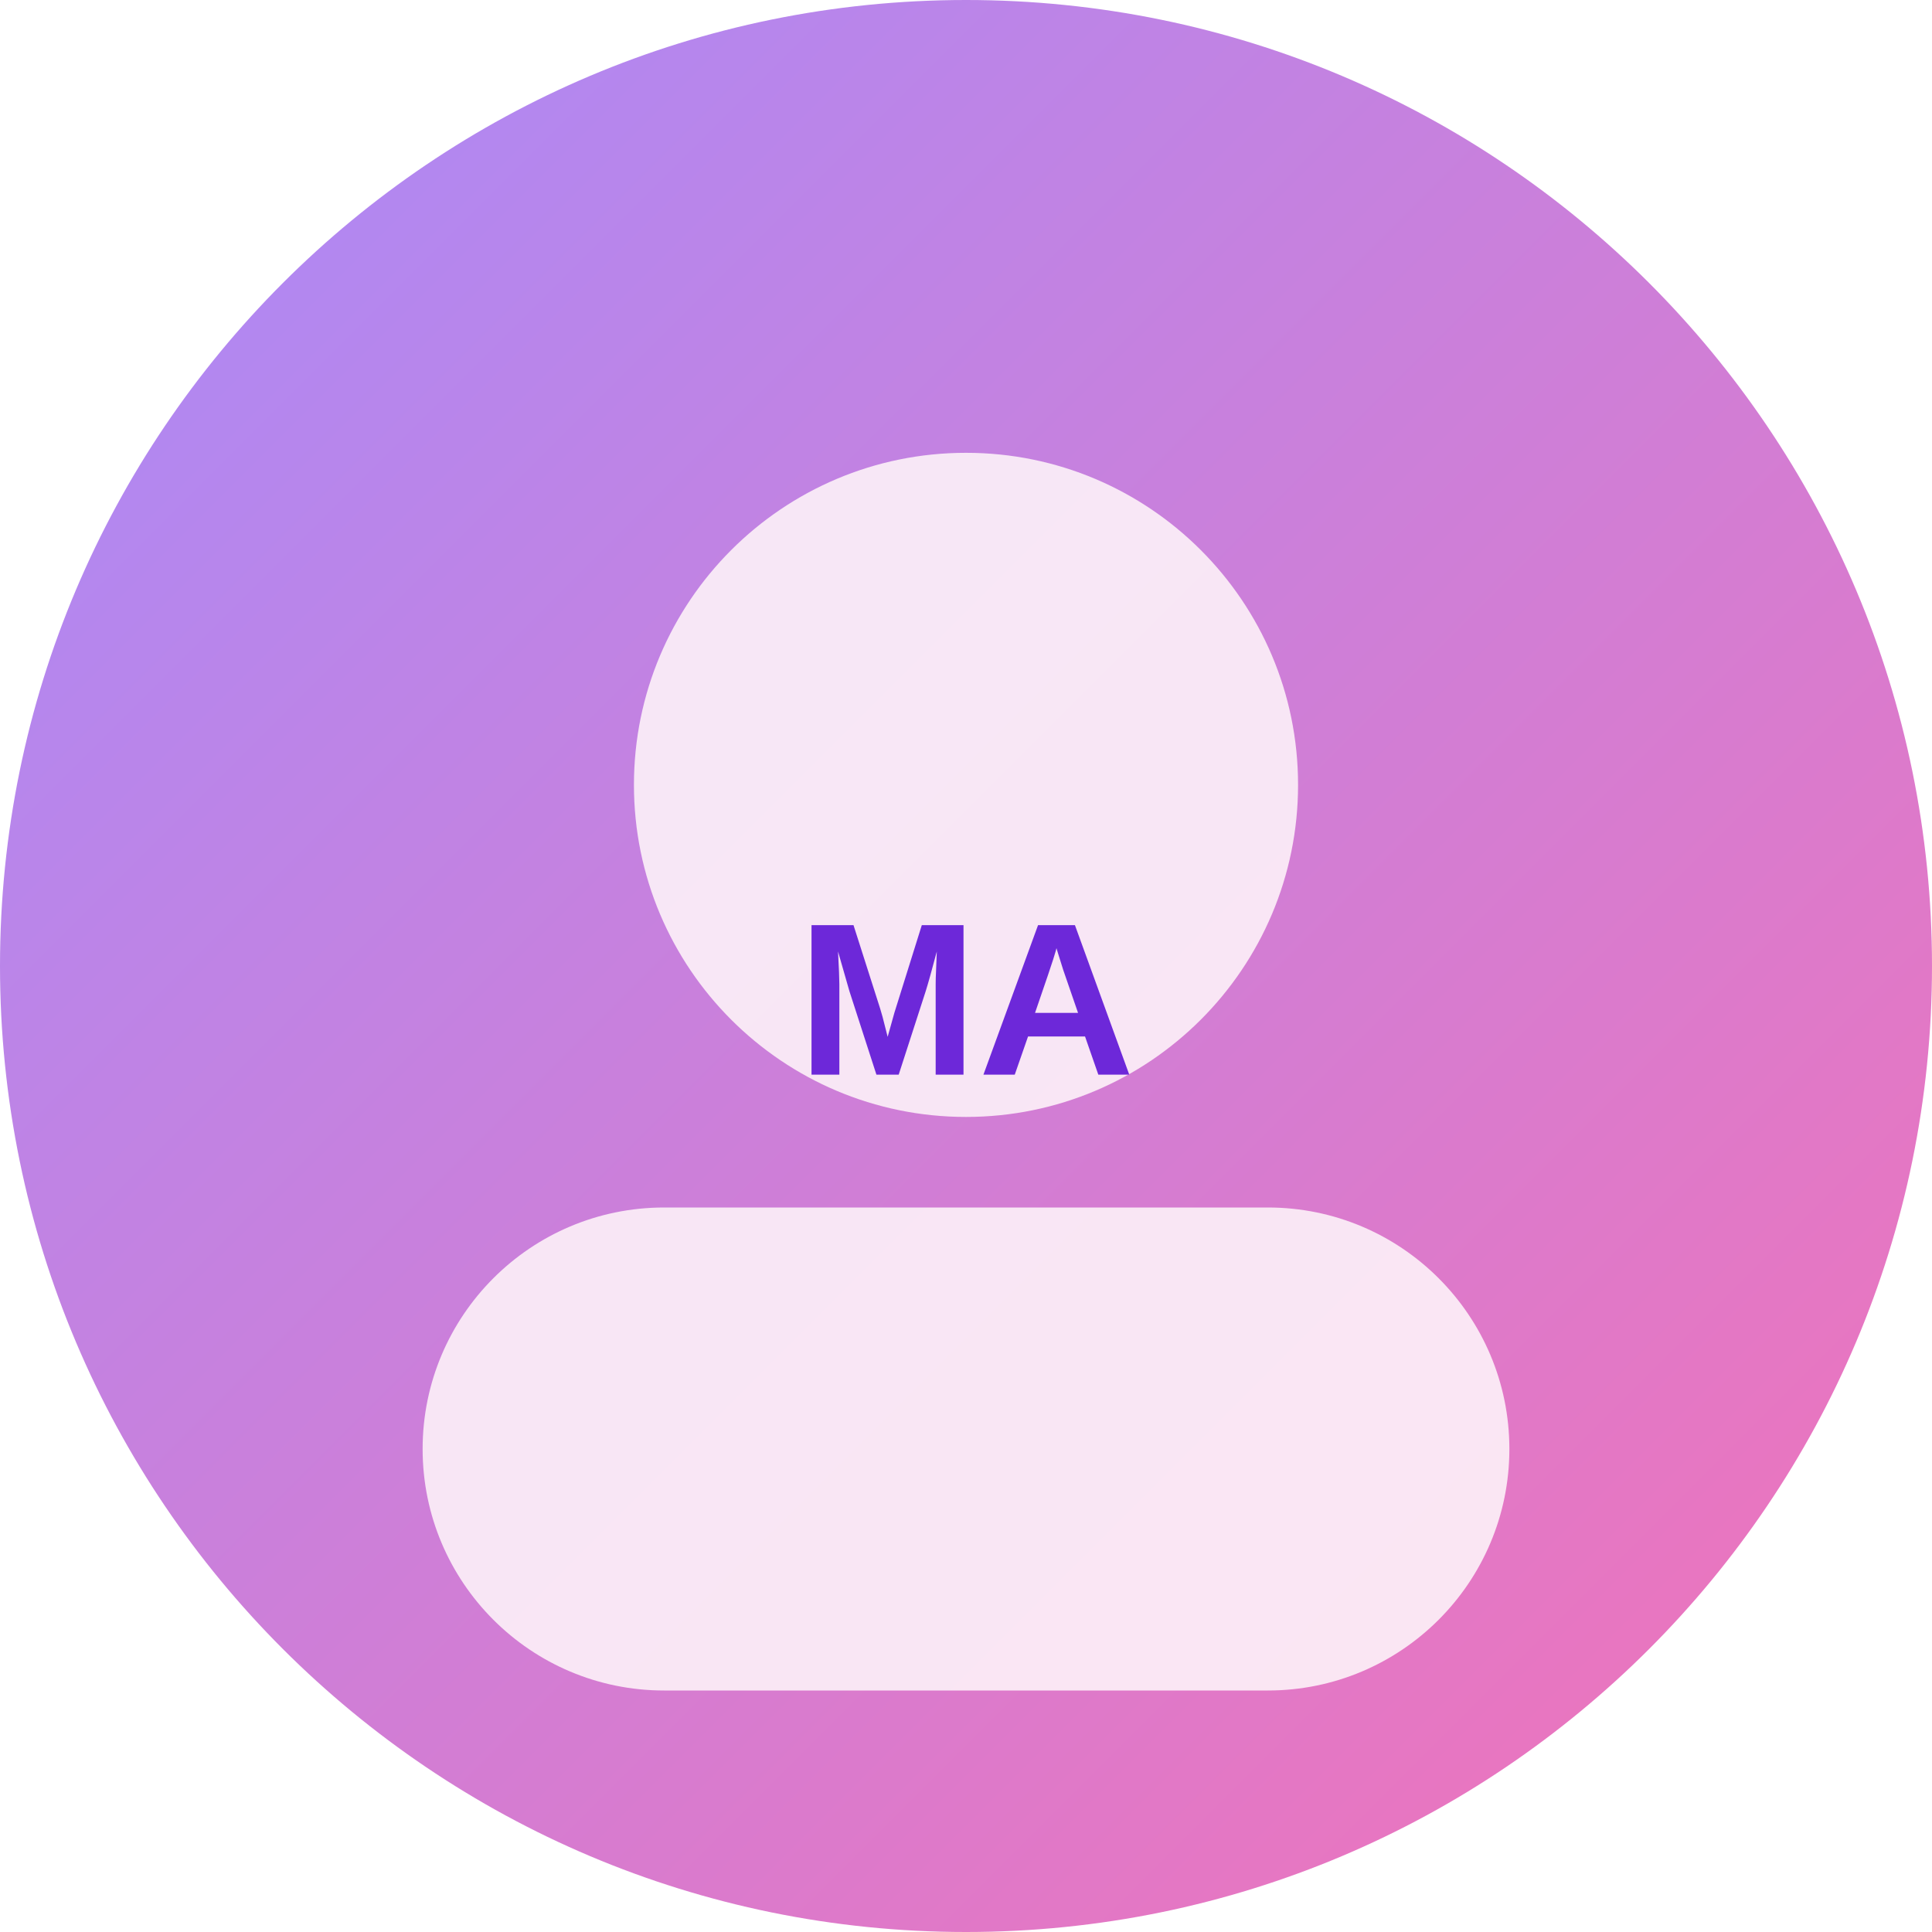
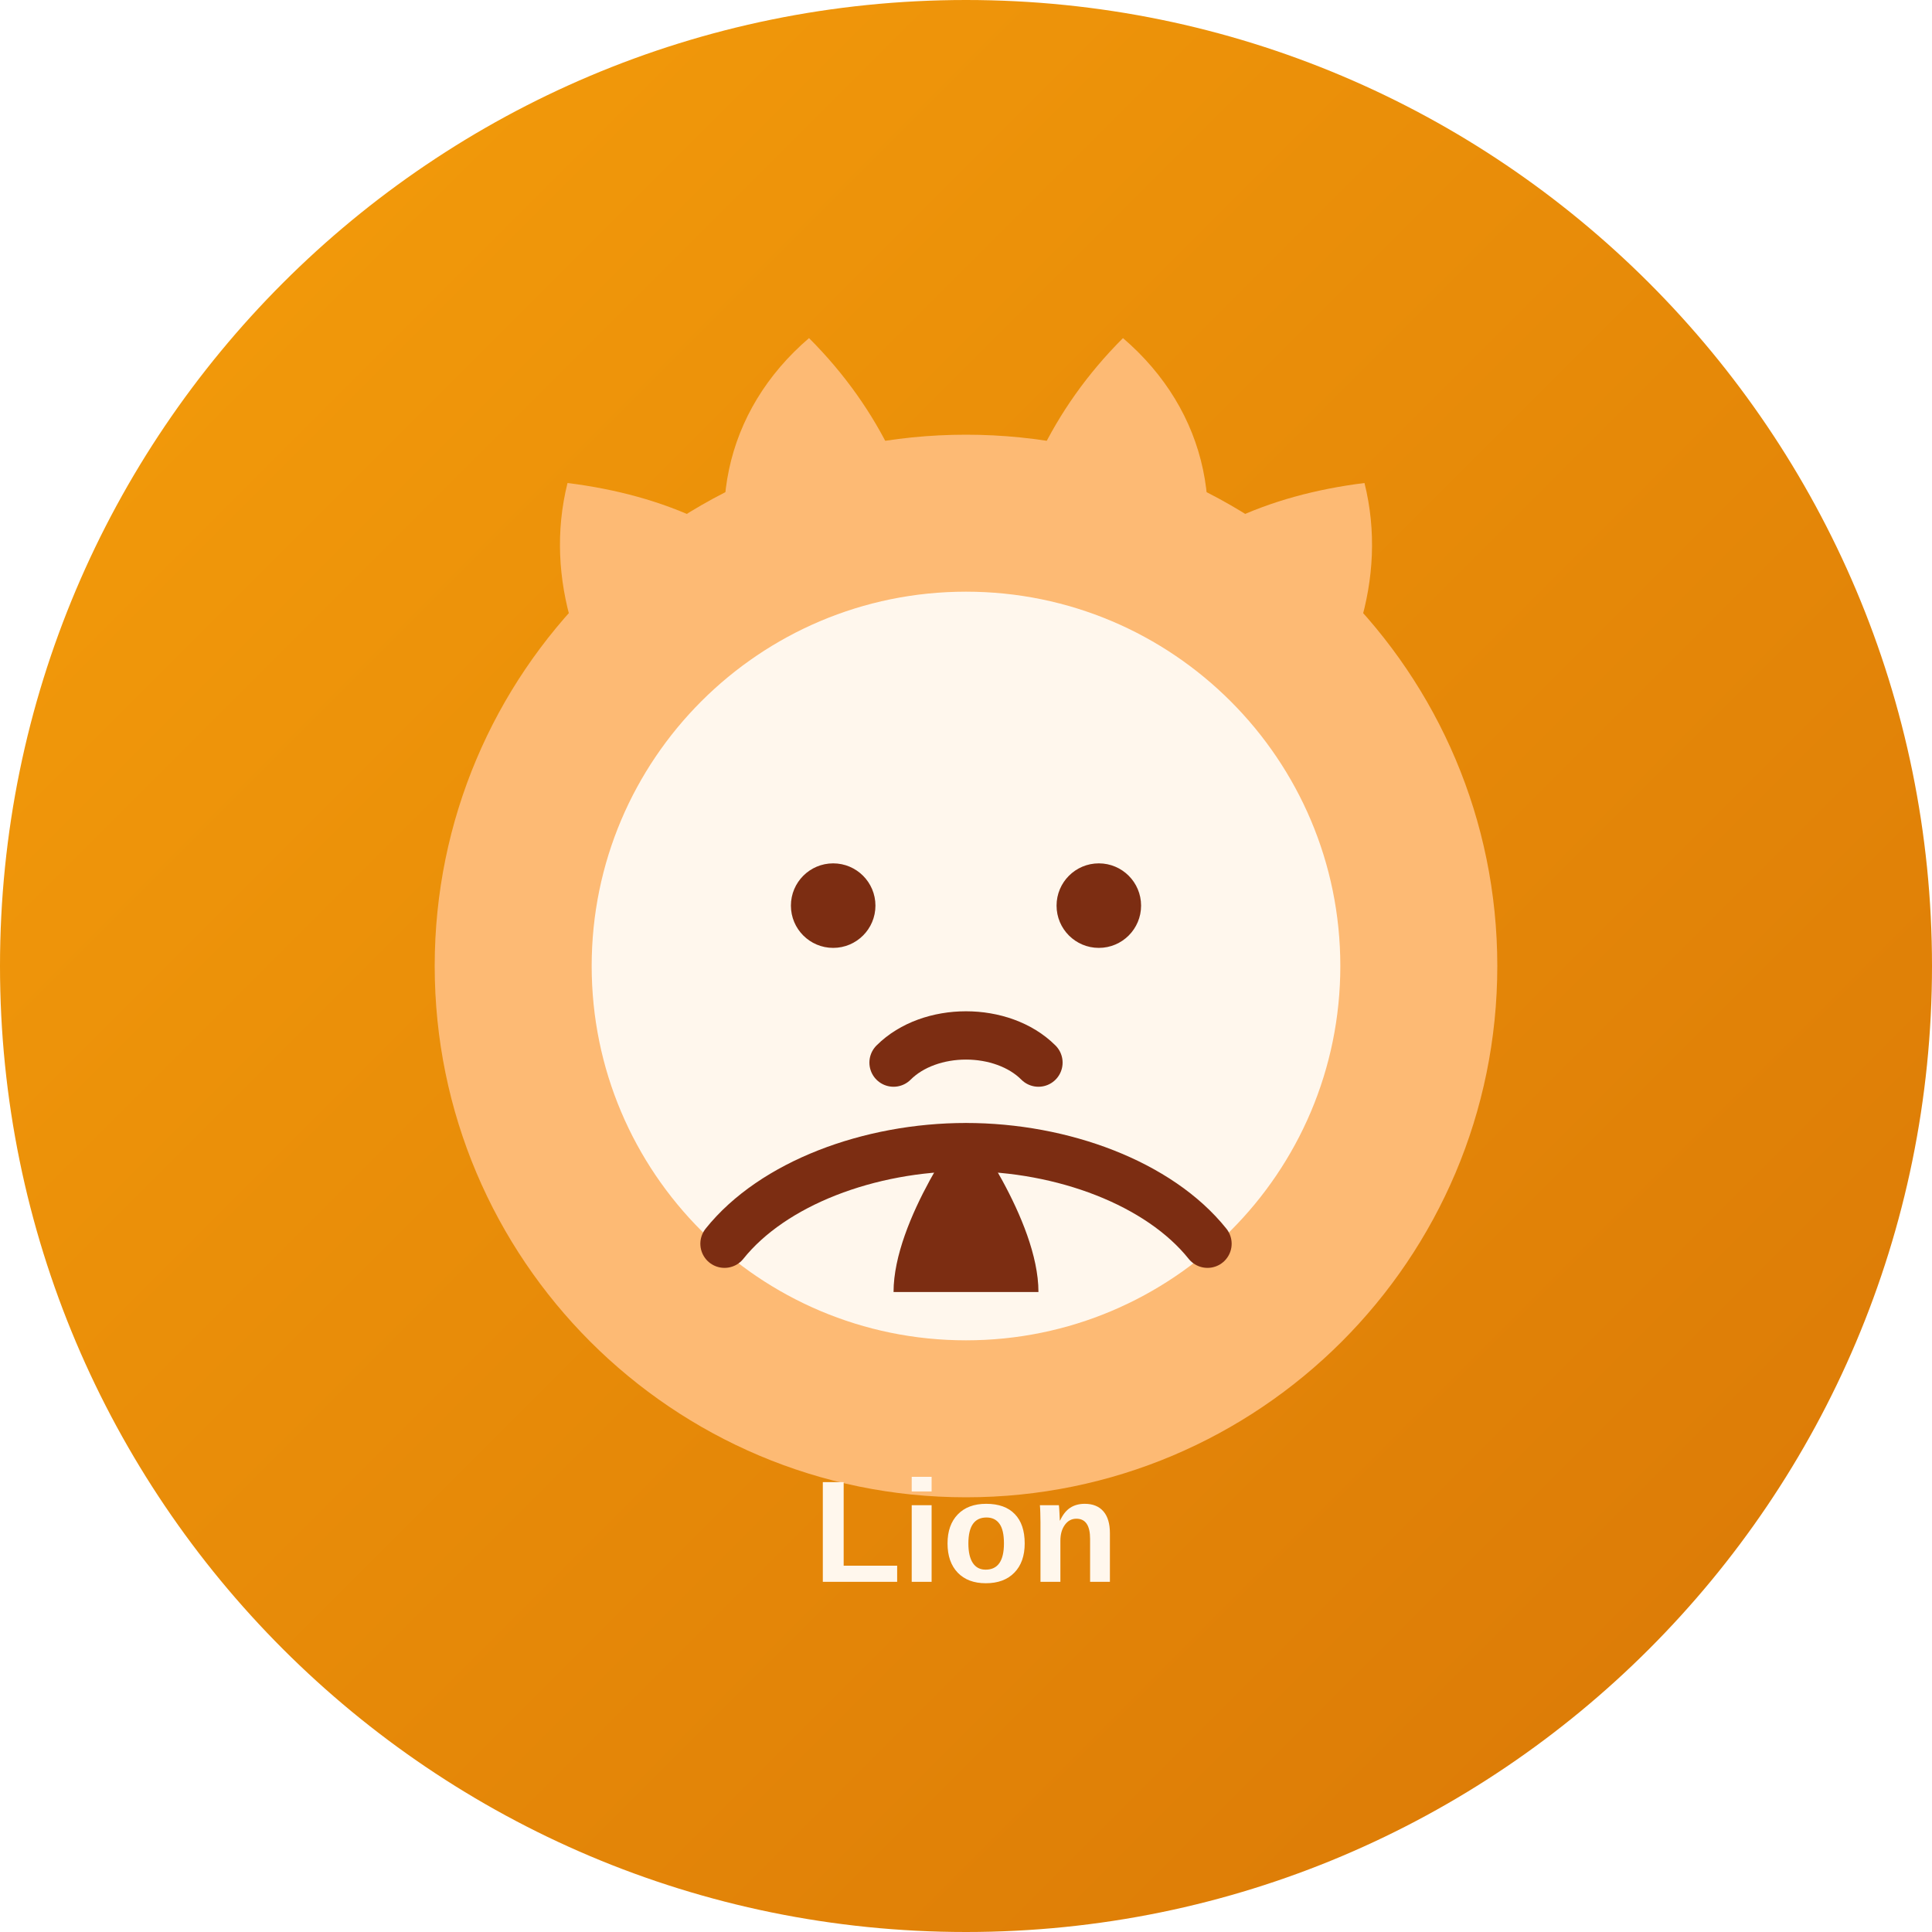
<svg xmlns="http://www.w3.org/2000/svg" width="320" height="320" viewBox="0 0 320 320" fill="none">
  <defs>
    <linearGradient id="grad" x1="0" y1="0" x2="1" y2="1">
-       <stop offset="0%" stop-color="#A78BFA" />
-       <stop offset="100%" stop-color="#F472B6" />
+       <stop offset="0%" stop-color="#F59E0B" />
+       <stop offset="100%" stop-color="#D97706" />
    </linearGradient>
  </defs>
  <rect width="320" height="320" rx="160" fill="url(#grad)" />
-   <circle cx="160" cy="130" r="55" fill="#FDF2F8" opacity="0.9" />
-   <rect x="70" y="200" width="180" height="80" rx="40" fill="#FDF2F8" opacity="0.9" />
-   <text x="160" y="178" text-anchor="middle" font-family="Arial, sans-serif" font-size="36" fill="#6D28D9" font-weight="700">MA</text>
+   <circle cx="160" cy="160" r="88" fill="#FDBA74" />
+   <circle cx="160" cy="160" r="62" fill="#FFF7ED" />
+   <circle cx="138" cy="150" r="7" fill="#7C2D12" />
+   <circle cx="182" cy="150" r="7" fill="#7C2D12" />
+   <path d="M148 176C154 170 166 170 172 176" stroke="#7C2D12" stroke-width="8" stroke-linecap="round" />
+   <path d="M106 124C96 112 90 96 94 80C110 82 124 88 134 100" fill="#FDBA74" />
+   <path d="M214 124C224 112 230 96 226 80C210 82 196 88 186 100" fill="#FDBA74" />
+   <path d="M124 104C116 86 120 68 134 56C146 68 152 82 154 96" fill="#FDBA74" />
+   <path d="M196 104C204 86 200 68 186 56C174 68 168 82 166 96" fill="#FDBA74" />
+   <path d="M160 186C160 186 148 202 148 214H172C172 202 160 186 160 186Z" fill="#7C2D12" />
+   <path d="M120 206C128 196 144 190 160 190C176 190 192 196 200 206" stroke="#7C2D12" stroke-width="8" stroke-linecap="round" />
+   <text x="160" y="262" text-anchor="middle" font-family="Arial, sans-serif" font-size="24" fill="#FFF7ED" font-weight="700">Lion</text>
</svg>
